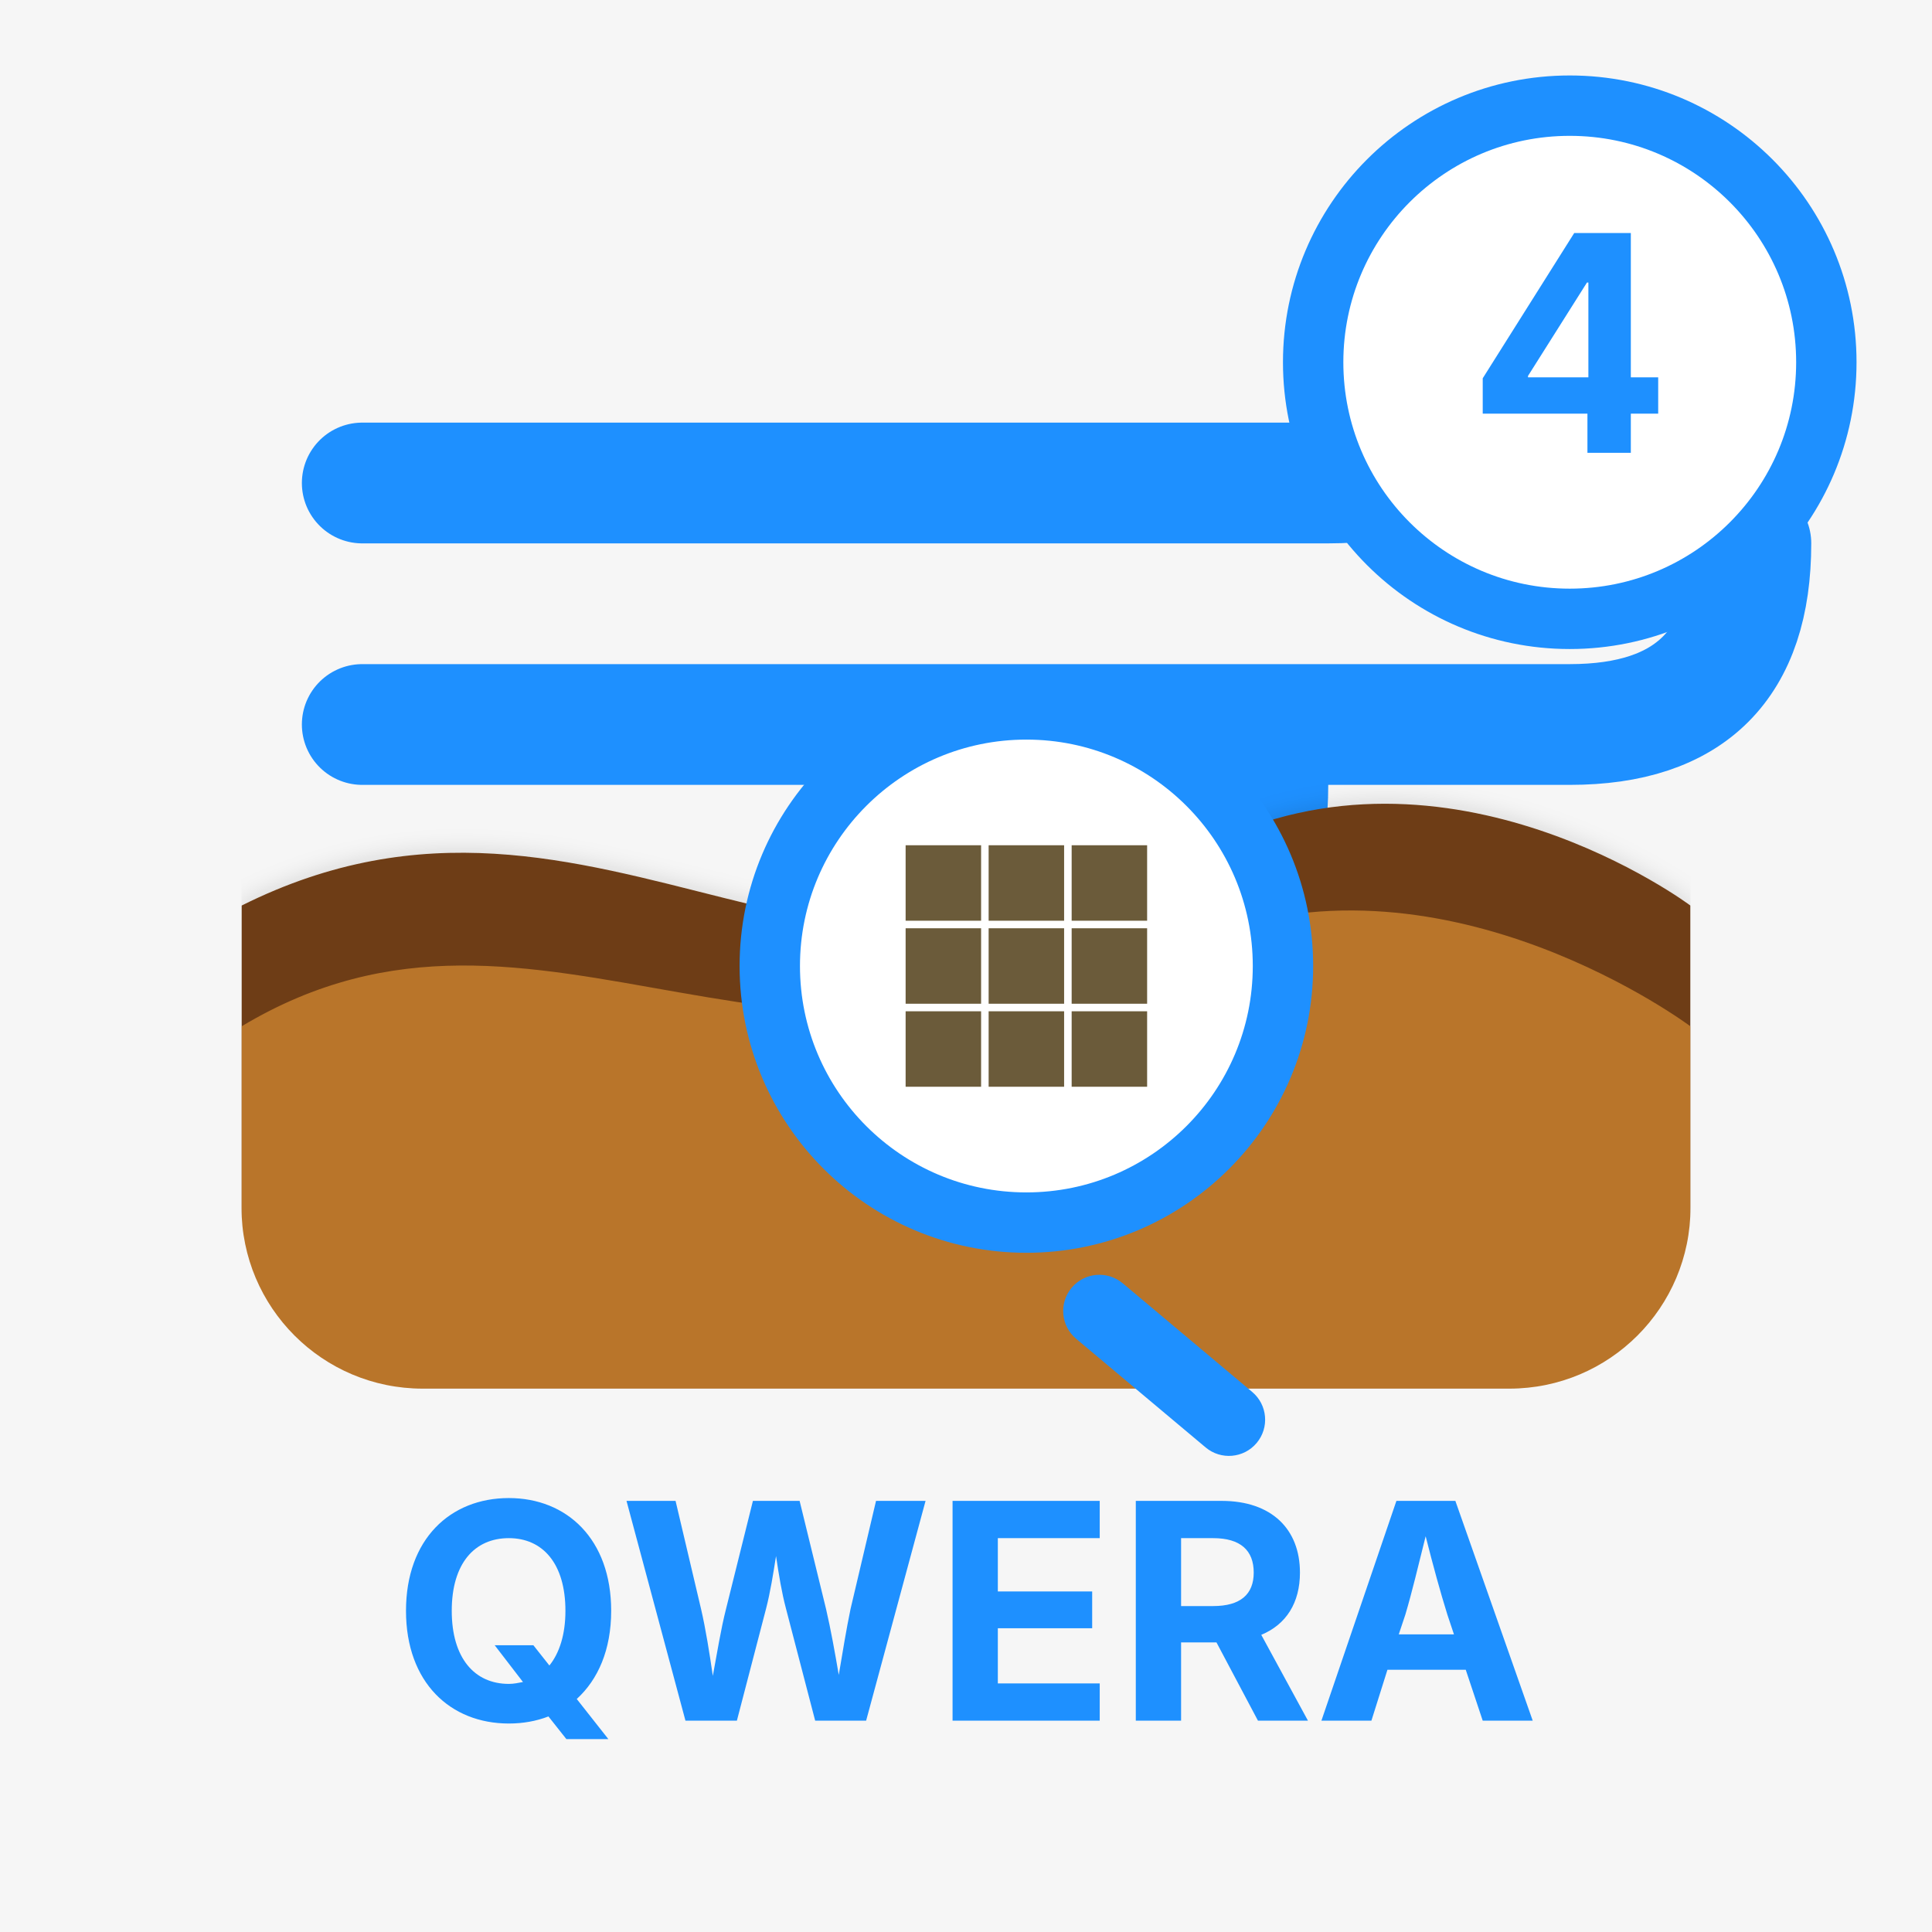
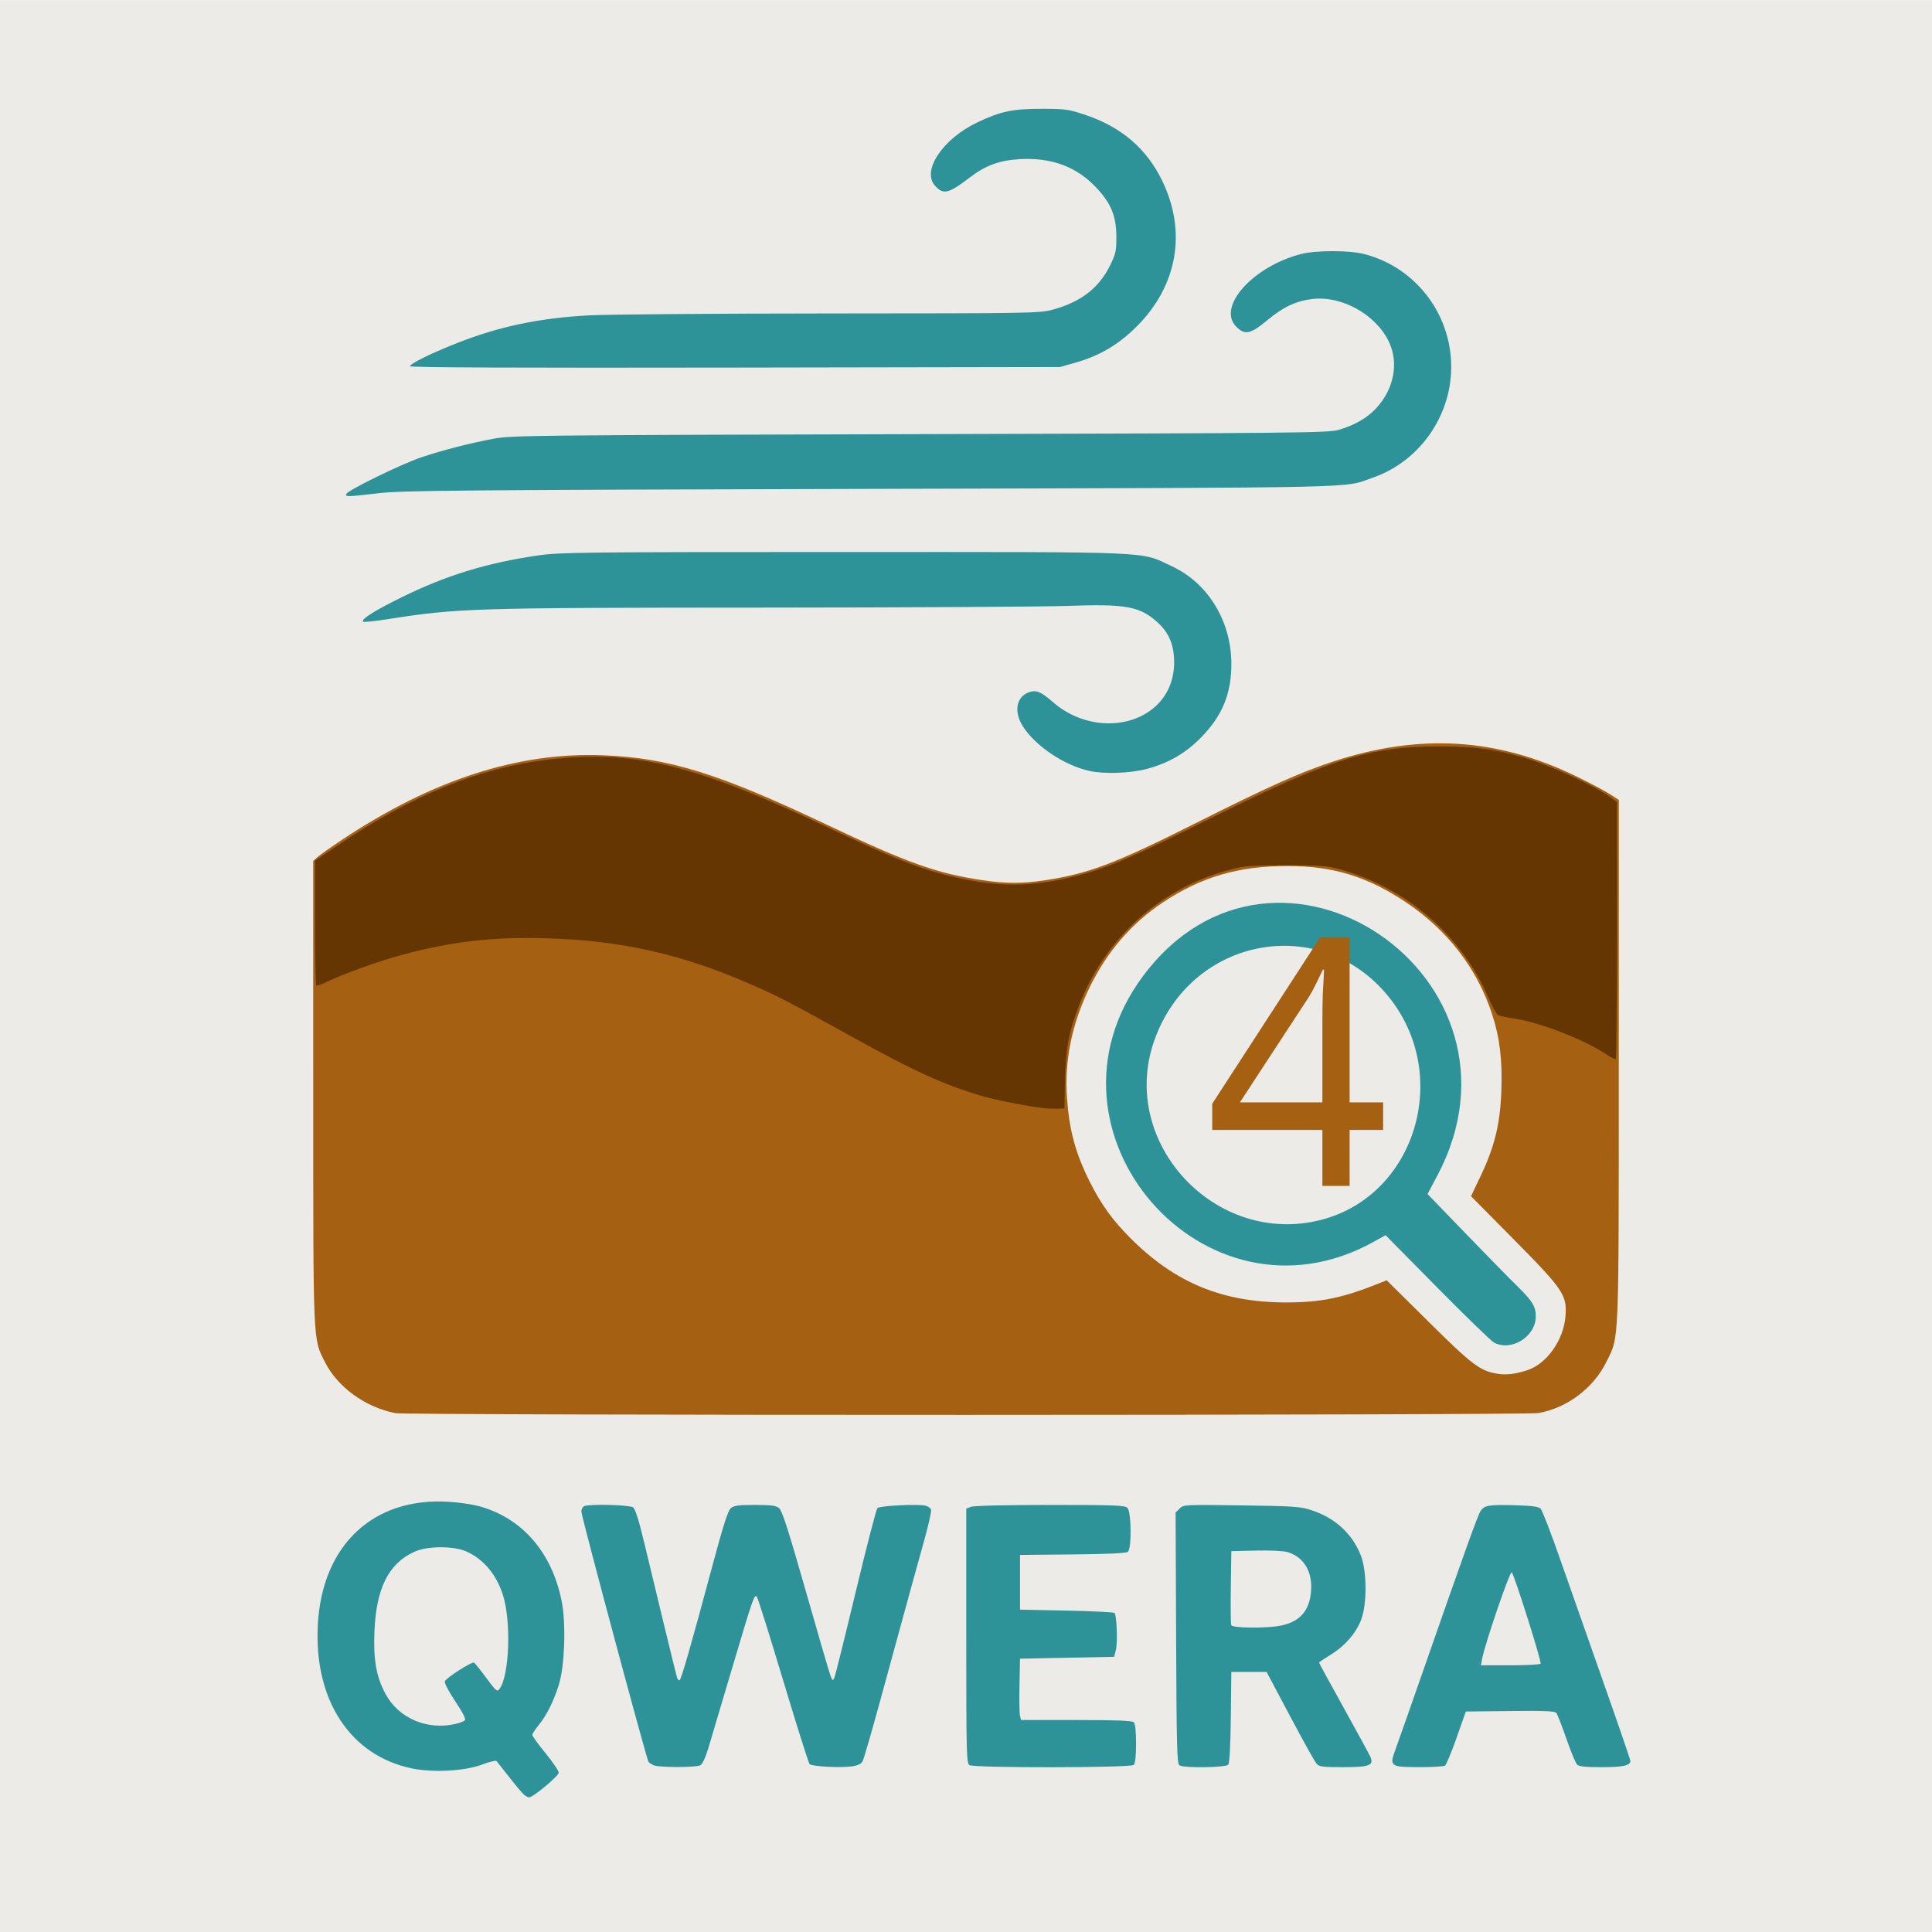
- <svg xmlns="http://www.w3.org/2000/svg" width="64" height="64" viewBox="0 0 64 64" role="img" aria-label="QWERA Icon">
-   <defs>
-     <clipPath id="rounded">
-       <rect x="8" y="12" width="48" height="34" rx="6" ry="6" />
-     </clipPath>
-     <filter id="soft" x="-5%" y="-5%" width="110%" height="110%">
-       <feDropShadow dx="0" dy="0" stdDeviation="0.4" flood-opacity="0.15" />
-     </filter>
-   </defs>
-   <rect x="0" y="0" width="64" height="64" fill="#F6F6F6" />
-   <g fill="none" stroke="#1E90FF" stroke-linecap="round" stroke-width="4">
-     <path d="M12 16 H44 q6 0 6-6" />
-     <path d="M12 24 H52 q6 0 6-6" />
-     <path d="M12 32 H36 q6 0 6-6" />
-   </g>
-   <g clip-path="url(#rounded)" filter="url(#soft)">
-     <rect x="8" y="12" width="48" height="34" fill="none" />
-     <path d="M8 30 C20 24, 28 36, 40 28 C48 24, 56 30, 56 30 L56 46 L8 46 Z" fill="#6E3E14" />
-     <path d="M8 34 C18 28, 26 38, 40 31 C48 28, 56 34, 56 34 L56 46 L8 46 Z" fill="#B9742B" />
-   </g>
-   <g transform="translate(34,32)">
-     <circle cx="0" cy="0" r="8.5" fill="#FFFFFF" stroke="#1E90FF" stroke-width="2" />
-     <g transform="translate(-4.5,-4.5)">
-       <rect x="0" y="0" width="9" height="9" fill="none" />
-       <rect x="0.5" y="0.5" width="2.5" height="2.5" fill="#6B5B3A" />
-       <rect x="3.25" y="0.5" width="2.5" height="2.5" fill="#6B5B3A" />
-       <rect x="6.0" y="0.5" width="2.5" height="2.5" fill="#6B5B3A" />
-       <rect x="0.5" y="3.25" width="2.5" height="2.5" fill="#6B5B3A" />
-       <rect x="3.25" y="3.25" width="2.5" height="2.5" fill="#6B5B3A" />
-       <rect x="6.0" y="3.25" width="2.5" height="2.5" fill="#6B5B3A" />
-       <rect x="0.5" y="6.0" width="2.5" height="2.5" fill="#6B5B3A" />
-       <rect x="3.25" y="6.0" width="2.5" height="2.5" fill="#6B5B3A" />
-       <rect x="6.0" y="6.0" width="2.5" height="2.5" fill="#6B5B3A" />
+ <svg xmlns="http://www.w3.org/2000/svg" version="1.1" id="svg1" width="1024" height="1024" viewBox="0 0 1024 1024">
+   <defs id="defs1" />
+   <g id="g1" style="display:inline">
+     <g id="g246" style="display:inline">
+       <path style="display:inline;fill:#edebe7" d="M 0,512.122 V 0.122 h 512 512 V 512.122 1024.121 H 512 0 Z" id="path262" />
+       <path style="display:inline;fill:#a56011" d="m 209.5,748.983 c -16.039,-3.198 -30.542,-13.748 -37.317,-27.147 -6.342,-12.544 -6.147,-8.019 -6.166,-142.912 L 166,456.349 l 2.25,-2.041 c 1.238,-1.122 7.012,-5.21 12.833,-9.085 47.92,-31.896 93.441,-46.667 138.417,-44.916 34.901,1.359 61.101,9.472 118.5,36.692 42.945,20.366 58.322,25.862 82.5,29.488 12.561,1.884 21.413,1.896 33.5,0.045 23.327,-3.572 37.04,-8.79 80.492,-30.63 37.633,-18.915 54.653,-26.536 72.008,-32.242 45.936,-15.102 87.041,-12.604 129,7.839 7.15,3.484 15.137,7.711 17.75,9.395 l 4.75,3.061 -0.017,138.272 c -0.019,153.161 0.289,145.676 -6.578,159.63 -6.799,13.816 -20.713,24.324 -35.839,27.066 -7.062,1.28 -599.651,1.338 -606.066,0.059 z m 599.671,-22.621 c 10.51,-3.31 19.542,-15.908 20.568,-28.691 0.899,-11.196 -1.078,-14.136 -27.366,-40.713 l -22.693,-22.943 5.207,-10.965 c 7.256,-15.281 10.156,-27.132 10.844,-44.313 0.658,-16.446 -0.778,-28.6 -4.853,-41.097 -7.904,-24.235 -23.575,-44.616 -45.671,-59.395 C 724.797,464.594 706.553,459 682.441,459 c -26.132,0 -45.895,5.806 -66.409,19.511 -16.499,11.023 -29.362,26.005 -38.578,44.937 -9.349,19.204 -13.336,38.774 -11.928,58.535 1.23,17.259 4.526,29.345 12.14,44.517 5.907,11.771 12.03,20.268 21.327,29.592 23.695,23.765 48.789,34.174 82.506,34.223 18.706,0.027 30.317,-2.385 50.237,-10.436 l 3.237,-1.308 22.263,22.049 c 23.001,22.78 27.221,25.976 36.263,27.464 4.75,0.782 9.31,0.281 15.671,-1.722 z" id="path248" />
+       <path style="display:inline;fill:#653502" d="m 553,587.324 c -8.767,-1.005 -26.225,-4.483 -33.5,-6.675 -19.647,-5.918 -35.076,-12.959 -66.5,-30.346 -35.61,-19.703 -39.416,-21.685 -54.128,-28.188 -36.836,-16.282 -69.406,-23.671 -109.394,-24.817 -28.325,-0.811 -49.69,1.644 -76.449,8.785 -11.962,3.192 -32.176,10.492 -40.157,14.501 -2.546,1.279 -4.908,2.045 -5.25,1.703 C 167.28,521.946 167,506.931 167,488.92 v -32.746 l 11.75,-7.934 c 39.822,-26.89 75.457,-41.386 112.272,-45.669 44.602,-5.19 76.876,2.56 145.389,34.91 40.644,19.191 54.127,24.344 74.709,28.551 21.012,4.295 38.729,3.699 60.436,-2.034 16.336,-4.315 28.942,-9.758 69.944,-30.2 63.073,-31.446 84.728,-38.253 121.5,-38.19 18.671,0.032 28.812,1.374 44.315,5.867 14.502,4.202 37.75,14.833 46.435,21.233 l 3.25,2.395 v 67.782 c 0,37.28 -0.262,68.044 -0.581,68.364 -0.32,0.32 -2.232,-0.549 -4.25,-1.93 -11.578,-7.926 -35.266,-17.262 -49.185,-19.386 -4.116,-0.628 -8.153,-1.478 -8.972,-1.889 -0.819,-0.411 -3.102,-4.526 -5.073,-9.145 -14.056,-32.931 -43.386,-58.31 -78.763,-68.154 -6.731,-1.873 -10.259,-2.133 -28.675,-2.118 -19.457,0.016 -21.713,0.209 -30.706,2.627 -35.843,9.636 -65.006,36.019 -78.725,71.221 -5.588,14.338 -7.326,23.554 -7.643,40.526 l -0.27,14.5 -3.828,0.112 c -2.105,0.062 -5.403,-0.068 -7.328,-0.289 z" id="path247" />
+       <path d="m 639.39,620.232 c -0.898,-0.362 -1.25,-3.73 -1.25,-11.954 v -11.449 l 11.25,0.283 11.25,0.283 0.286,10.354 c 0.187,6.776 -0.114,10.836 -0.872,11.75 -0.846,1.02 -3.618,1.375 -10.286,1.317 -5.02,-0.043 -9.69,-0.306 -10.378,-0.583 z m 30.964,-0.184 c -0.949,-0.602 -1.211,-3.672 -1,-11.735 l 0.286,-10.919 h 11 11 l 0.286,10.919 c 0.211,8.062 -0.051,11.132 -1,11.735 -0.707,0.449 -5.336,0.816 -10.286,0.816 -4.95,0 -9.579,-0.367 -10.286,-0.816 z m 30.872,-0.55 c -0.758,-0.914 -1.06,-4.974 -0.872,-11.75 l 0.286,-10.354 h 11.5 11.5 l 0.286,10.354 c 0.187,6.776 -0.114,10.836 -0.872,11.75 -0.847,1.02 -3.785,1.396 -10.914,1.396 -7.128,0 -10.067,-0.376 -10.914,-1.396 z m -62.388,-31.239 c -0.384,-0.384 -0.698,-5.813 -0.698,-12.065 v -11.366 l 11.25,0.283 11.25,0.283 v 11.5 11.5 l -10.552,0.282 c -5.803,0.155 -10.866,-0.033 -11.25,-0.417 z m 30.746,-0.649 c -0.285,-0.743 -0.39,-6.046 -0.232,-11.784 l 0.287,-10.432 h 11 11 v 11.5 11.5 l -10.768,0.284 c -8.325,0.22 -10.886,-0.023 -11.287,-1.068 z m 31.031,-0.966 c -0.309,-1.238 -0.43,-6.525 -0.269,-11.75 l 0.293,-9.5 10.919,-0.286 c 8.062,-0.211 11.132,0.051 11.735,1 1.317,2.076 1.02,20.212 -0.354,21.586 -0.778,0.778 -4.818,1.2 -11.481,1.2 -9.828,0 -10.306,-0.099 -10.843,-2.25 z M 638.585,555.611 c -0.285,-0.743 -0.39,-6.046 -0.232,-11.784 l 0.287,-10.432 h 11 11 v 11.5 11.5 l -10.768,0.284 c -8.325,0.22 -10.886,-0.023 -11.287,-1.068 z m 31,0 c -0.285,-0.743 -0.39,-6.046 -0.232,-11.784 l 0.287,-10.432 h 11 11 v 11.5 11.5 l -10.768,0.284 c -8.325,0.22 -10.886,-0.023 -11.287,-1.068 z m 30.987,-0.034 c -0.278,-0.725 -0.376,-6.012 -0.219,-11.75 l 0.287,-10.432 10.354,-0.286 c 6.776,-0.187 10.836,0.114 11.75,0.872 1.011,0.839 1.396,3.719 1.396,10.454 0,5.113 -0.273,10.008 -0.607,10.878 -0.502,1.309 -2.492,1.582 -11.531,1.582 -8.116,0 -11.054,-0.339 -11.43,-1.318 z" style="display:none;fill:#a56011" id="path1" />
+       <path d="m 577.329,408.596 c -13.171,-2.962 -28.062,-12.853 -34.906,-23.185 -5.56,-8.395 -3.725,-16.907 4.063,-18.839 3.178,-0.788 5.826,0.492 11.751,5.681 15.904,13.929 40.022,14.906 54.121,2.193 6.474,-5.838 9.972,-14.042 9.961,-23.363 -0.011,-9.242 -2.73,-15.746 -8.913,-21.32 -9.319,-8.401 -16.729,-9.744 -47.577,-8.621 -12.65,0.46 -85.55,0.865 -162,0.899 -153.866,0.069 -161.173,0.295 -198.391,6.145 -6.815,1.071 -12.665,1.671 -13,1.333 -1.241,-1.254 5.802,-5.718 20.391,-12.922 23.505,-11.607 45.5,-18.347 72.535,-22.226 11.53,-1.654 23.676,-1.788 161.965,-1.788 168.114,0 156.461,-0.507 173.802,7.558 19.116,8.89 31.39,28.925 31.514,51.442 0.089,16.063 -4.824,27.975 -16.317,39.561 -8.12,8.186 -17.111,13.361 -28.5,16.405 -8.711,2.328 -22.674,2.808 -30.5,1.048 z M 183.55,261.833 c 0.597,-1.926 29.115,-15.867 39.801,-19.457 11.484,-3.857 26.125,-7.605 38.978,-9.976 8.803,-1.624 25.352,-1.793 225.5,-2.302 202.641,-0.515 216.367,-0.658 221.925,-2.315 8.364,-2.493 14.997,-6.35 19.703,-11.455 9.51,-10.317 12.069,-24.19 6.546,-35.48 -6.971,-14.249 -24.903,-24.189 -40.358,-22.372 -8.687,1.021 -15.443,4.178 -23.789,11.117 -9.103,7.568 -11.984,8.187 -16.604,3.567 -10.466,-10.466 8.878,-32.066 34.537,-38.567 7.783,-1.972 25.314,-1.969 33.08,0.005 28.459,7.234 47.874,33.839 46.206,63.316 -1.413,24.96 -18.033,47.127 -41.426,55.249 -16.307,5.662 2.835,5.233 -265.82,5.954 -218.342,0.586 -248.624,0.851 -261,2.282 -17.12,1.98 -17.763,1.996 -17.28,0.434 z m 33.78,-67.718 c 0,-1.37 11.1,-6.838 25,-12.315 22.233,-8.76 43.51,-13.23 69.721,-14.646 9.779,-0.528 67.526,-0.989 128.328,-1.023 108.517,-0.061 110.686,-0.101 117.997,-2.127 14.627,-4.053 24.131,-11.44 29.965,-23.289 3.002,-6.099 3.372,-7.749 3.356,-14.992 -0.025,-11.156 -2.702,-17.787 -10.581,-26.21 -10.453,-11.175 -23.838,-16.147 -40.785,-15.152 -10.568,0.621 -17.946,3.317 -26.088,9.535 -11.583,8.845 -14.182,9.479 -18.662,4.551 -7.191,-7.91 4.004,-24.761 22.25,-33.493 12.436,-5.951 18.92,-7.32 34.5,-7.282 12.649,0.031 14.123,0.245 23.382,3.392 18.747,6.373 31.963,17.729 40.173,34.519 13.274,27.147 8.278,55.865 -13.487,77.527 -9.744,9.697 -19.661,15.515 -32.747,19.209 l -7.82,2.208 -172.25,0.297 c -115.134,0.199 -172.25,-0.036 -172.25,-0.709 z" style="display:inline;fill:#2e9399" id="path1-5" />
+       <path d="m 277.913,951.395 c -0.882,-0.688 -4.406,-4.85 -7.83,-9.25 -3.424,-4.4 -6.533,-8.347 -6.909,-8.772 -0.376,-0.425 -3.801,0.418 -7.611,1.872 -9.107,3.475 -26.133,4.393 -37.428,2.016 -32.571,-6.853 -51.804,-36.282 -49.692,-76.038 2.251,-42.369 29.464,-67.857 69.648,-65.232 5.249,0.343 12.216,1.341 15.481,2.219 22.974,6.172 38.853,24.291 44.108,50.329 2.412,11.949 1.629,34.74 -1.531,44.606 -2.864,8.941 -6.361,15.903 -10.633,21.168 -1.86,2.293 -3.382,4.656 -3.382,5.253 0,0.597 3.15,4.938 7,9.648 3.85,4.71 7,9.371 7,10.358 0,1.717 -13.612,13.072 -15.671,13.072 -0.521,0 -1.669,-0.562 -2.551,-1.25 z m -36.406,-37.696 c 2.13,-0.494 4.321,-1.347 4.868,-1.895 0.662,-0.662 -1.047,-4.051 -5.086,-10.09 -3.437,-5.139 -5.839,-9.727 -5.523,-10.551 0.728,-1.896 14.377,-10.632 15.514,-9.93 0.479,0.296 3.404,3.963 6.499,8.149 5.25,7.1 5.721,7.483 7.013,5.717 5.244,-7.172 6.224,-36.033 1.696,-49.955 -3.502,-10.767 -10.247,-18.765 -19.23,-22.803 -6.814,-3.063 -20.749,-2.999 -27.622,0.128 -13.659,6.213 -20.215,19.27 -21.176,42.176 -0.633,15.09 1.014,24.289 5.973,33.356 7.007,12.811 22.056,19.183 37.075,15.698 z m 104.98,21.953 c -1.181,-0.477 -2.442,-1.343 -2.801,-1.924 -1.155,-1.868 -35.551,-130.086 -35.551,-132.521 0,-1.291 0.712,-2.62 1.582,-2.954 3.164,-1.214 23.968,-0.656 25.813,0.692 1.234,0.902 3.121,6.935 6.179,19.75 5.84,24.476 16.413,68.001 17.052,70.201 0.28,0.963 0.872,1.75 1.316,1.75 0.879,0 5.749,-16.905 17.571,-61 5.627,-20.986 8.177,-28.961 9.675,-30.25 1.665,-1.433 3.988,-1.75 12.812,-1.75 8.806,0 11.159,0.32 12.859,1.75 1.567,1.318 5.035,12.121 14.059,43.798 6.588,23.127 12.501,43.377 13.139,45 1.079,2.744 1.224,2.811 2.058,0.952 0.494,-1.1 5.566,-21.499 11.272,-45.331 5.706,-23.832 10.9,-43.857 11.541,-44.5 1.259,-1.261 21.545,-2.269 25.533,-1.268 1.275,0.32 2.567,1.231 2.871,2.024 0.304,0.793 -1.185,7.66 -3.31,15.259 -3.87,13.838 -9.375,33.88 -24.034,87.494 -4.312,15.773 -8.325,29.583 -8.917,30.689 -0.726,1.357 -2.559,2.234 -5.632,2.695 -5.931,0.889 -21.2,0.078 -22.472,-1.194 -0.544,-0.544 -6.861,-20.537 -14.038,-44.428 -7.177,-23.891 -13.45,-43.845 -13.941,-44.341 -1.324,-1.338 -2.037,0.728 -13.075,37.902 -5.553,18.7 -11.207,37.711 -12.564,42.247 -1.568,5.24 -3.151,8.612 -4.342,9.25 -2.272,1.216 -21.646,1.224 -24.654,0.01 z m 167.398,-0.087 c -1.639,-0.955 -1.75,-5.287 -1.75,-68.494 v -67.475 l 2.565,-0.975 c 1.509,-0.574 18.772,-0.975 41.929,-0.975 34.452,0 39.56,0.196 40.935,1.571 2.097,2.097 2.297,21.582 0.238,23.29 -0.886,0.735 -10.695,1.196 -29.25,1.372 l -27.917,0.266 v 14.5 14.5 l 24.669,0.5 c 13.568,0.275 25.005,0.837 25.415,1.249 1.188,1.192 1.715,15.903 0.707,19.751 l -0.917,3.5 -24.937,0.5 -24.937,0.5 -0.288,14 c -0.158,7.7 -0.037,15.012 0.269,16.25 l 0.557,2.25 h 29.281 c 21.441,0 29.602,0.321 30.481,1.2 0.775,0.775 1.2,4.778 1.2,11.3 0,6.522 -0.425,10.525 -1.2,11.3 -1.561,1.561 -84.38,1.675 -87.05,0.12 z m 111.25,0.102 c -1.304,-0.824 -1.535,-9.626 -1.771,-67.464 l -0.271,-66.516 2.116,-2.116 c 2.083,-2.083 2.605,-2.11 32.771,-1.691 27.98,0.388 31.225,0.613 37.201,2.573 12.463,4.088 21.527,12.403 26.066,23.91 3.316,8.407 3.361,26.267 0.086,34.429 -2.901,7.23 -8.711,13.804 -16.245,18.381 -3.275,1.989 -5.954,3.814 -5.954,4.055 0,0.241 5.809,10.896 12.908,23.678 7.099,12.782 13.494,24.527 14.21,26.099 2.141,4.702 -0.296,5.64 -14.655,5.64 -10.393,0 -12.388,-0.258 -13.768,-1.784 -0.888,-0.981 -7.217,-12.344 -14.065,-25.25 l -12.451,-23.466 h -9.34 -9.34 l -0.269,23.92 c -0.175,15.596 -0.653,24.383 -1.372,25.25 -1.315,1.585 -23.432,1.885 -25.859,0.352 z m 53.914,-74.096 c 9.961,-2.136 14.895,-7.727 15.819,-17.924 0.954,-10.526 -3.78,-18.473 -12.529,-21.031 -2.102,-0.615 -9.329,-0.951 -16.705,-0.777 l -13,0.306 -0.273,18.969 c -0.15,10.433 -0.052,19.546 0.219,20.25 0.624,1.625 19.177,1.769 26.468,0.206 z m 59.727,73.574 c -1.335,-1.335 -1.188,-2.359 1.327,-9.25 1.555,-4.262 7.847,-22.149 13.982,-39.749 21.771,-62.461 29.145,-82.996 30.601,-85.218 2.028,-3.095 4.434,-3.505 18.326,-3.118 9.143,0.255 12.426,0.705 13.582,1.863 0.839,0.84 5.602,13.215 10.585,27.5 4.983,14.285 15.337,43.751 23.008,65.481 7.671,21.73 13.948,40.051 13.948,40.715 0,2.405 -4.088,3.277 -15.363,3.277 -8.531,0 -11.856,-0.362 -12.898,-1.403 -0.772,-0.772 -3.332,-6.959 -5.689,-13.75 -2.357,-6.791 -4.745,-12.917 -5.305,-13.615 -0.782,-0.973 -6.478,-1.206 -24.493,-1 l -23.474,0.268 -4.903,13.95 c -2.697,7.672 -5.459,14.303 -6.139,14.735 -0.68,0.432 -6.716,0.792 -13.414,0.8 -9.511,0.012 -12.507,-0.313 -13.68,-1.486 z m 77.771,-53.358 c 0.634,-1.026 -13.894,-47.022 -15.294,-48.422 -0.928,-0.928 -14.192,37.824 -15.703,45.879 l -0.638,3.402 h 15.552 c 8.554,0 15.791,-0.387 16.083,-0.859 z" style="display:inline;fill:#2e9399" id="path1-52" />
+       <path d="M 791.876,711.618 C 790.433,710.865 776.906,697.748 761.818,682.468 l -27.434,-27.781 -6.442,3.569 c -89.408,49.531 -183.271,-58.595 -122.218,-140.789 70.527,-94.948 211.726,0.54 156.108,105.571 l -5.202,9.824 20.109,20.819 C 787.799,665.131 800.066,677.65 803.998,681.5 812.241,689.57 814,692.422 814,697.716 c 0,10.664 -12.852,18.74 -22.124,13.903 z M 700.5,646.482 c 49.939,-13.088 69.039,-76.74 35.475,-118.222 -36.177,-44.711 -105.01,-31.706 -124.262,23.479 -18.89,54.149 32.883,109.395 88.787,94.743 z" style="display:inline;fill:#2e9399" id="path1-2" />
    </g>
-     <rect x="8" y="7" width="8" height="2.4" rx="1.2" fill="#1E90FF" transform="rotate(40) translate(0,-1)" />
-   </g>
-   <g aria-hidden="true" transform="translate(32,57)" text-anchor="middle" font-family="Inter, Arial, sans-serif" font-size="10" font-weight="700" fill="#1E90FF">
-     <text>QWERA</text>
-   </g>
-   <g>
-     <circle cx="52" cy="12" r="8.5" fill="#FFFFFF" stroke="#1E90FF" stroke-width="2" />
-     <text x="52" y="15" text-anchor="middle" font-family="Inter, Arial, sans-serif" font-size="10" font-weight="700" fill="#1E90FF">4</text>
+     <text xml:space="preserve" style="font-style:normal;font-variant:normal;font-weight:normal;font-stretch:normal;font-size:12px;font-family:'Berlin Sans FB';-inkscape-font-specification:'Berlin Sans FB, Normal';font-variant-ligatures:normal;font-variant-caps:normal;font-variant-numeric:normal;font-variant-east-asian:normal;text-align:start;writing-mode:lr-tb;direction:ltr;text-anchor:start;white-space:pre;inline-size:20.584;fill:#a56011;fill-opacity:1" x="-100.243" y="427.618" id="text1" transform="matrix(14.20775,0,0,15.31136,2063.172,-5918.855)">
+       <tspan x="-100.243" y="427.618" id="tspan1">4</tspan>
+     </text>
  </g>
</svg>
